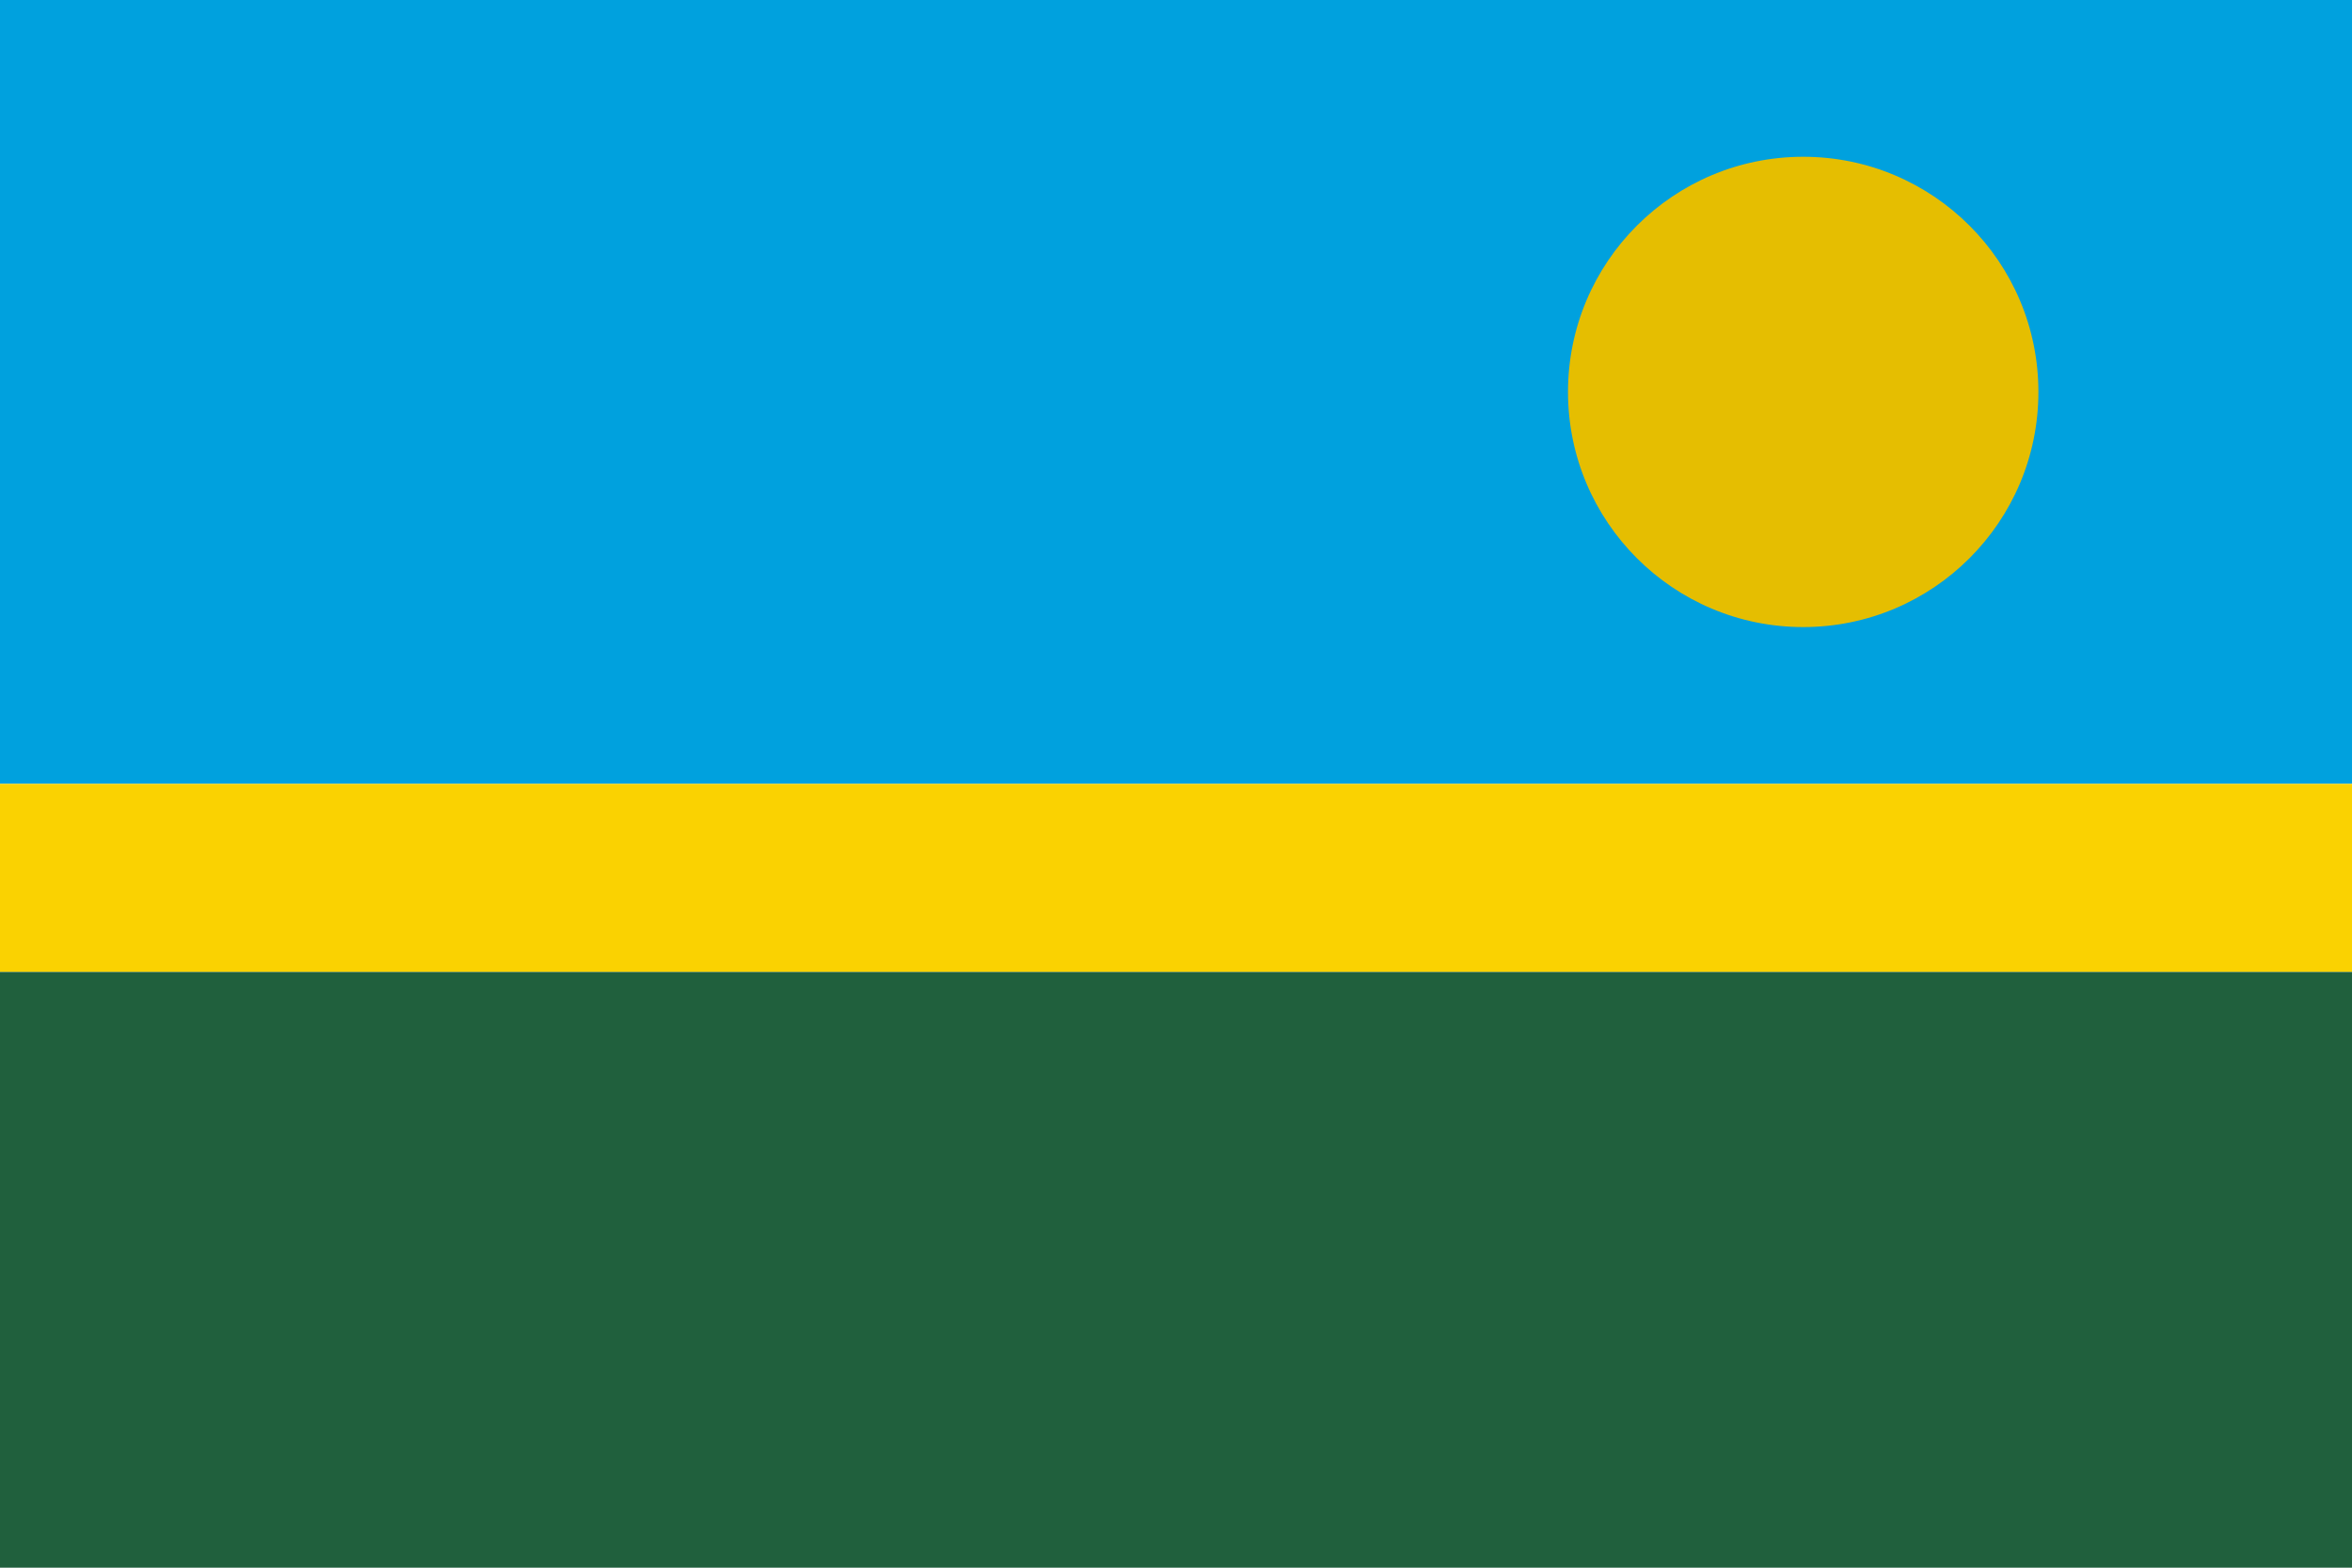
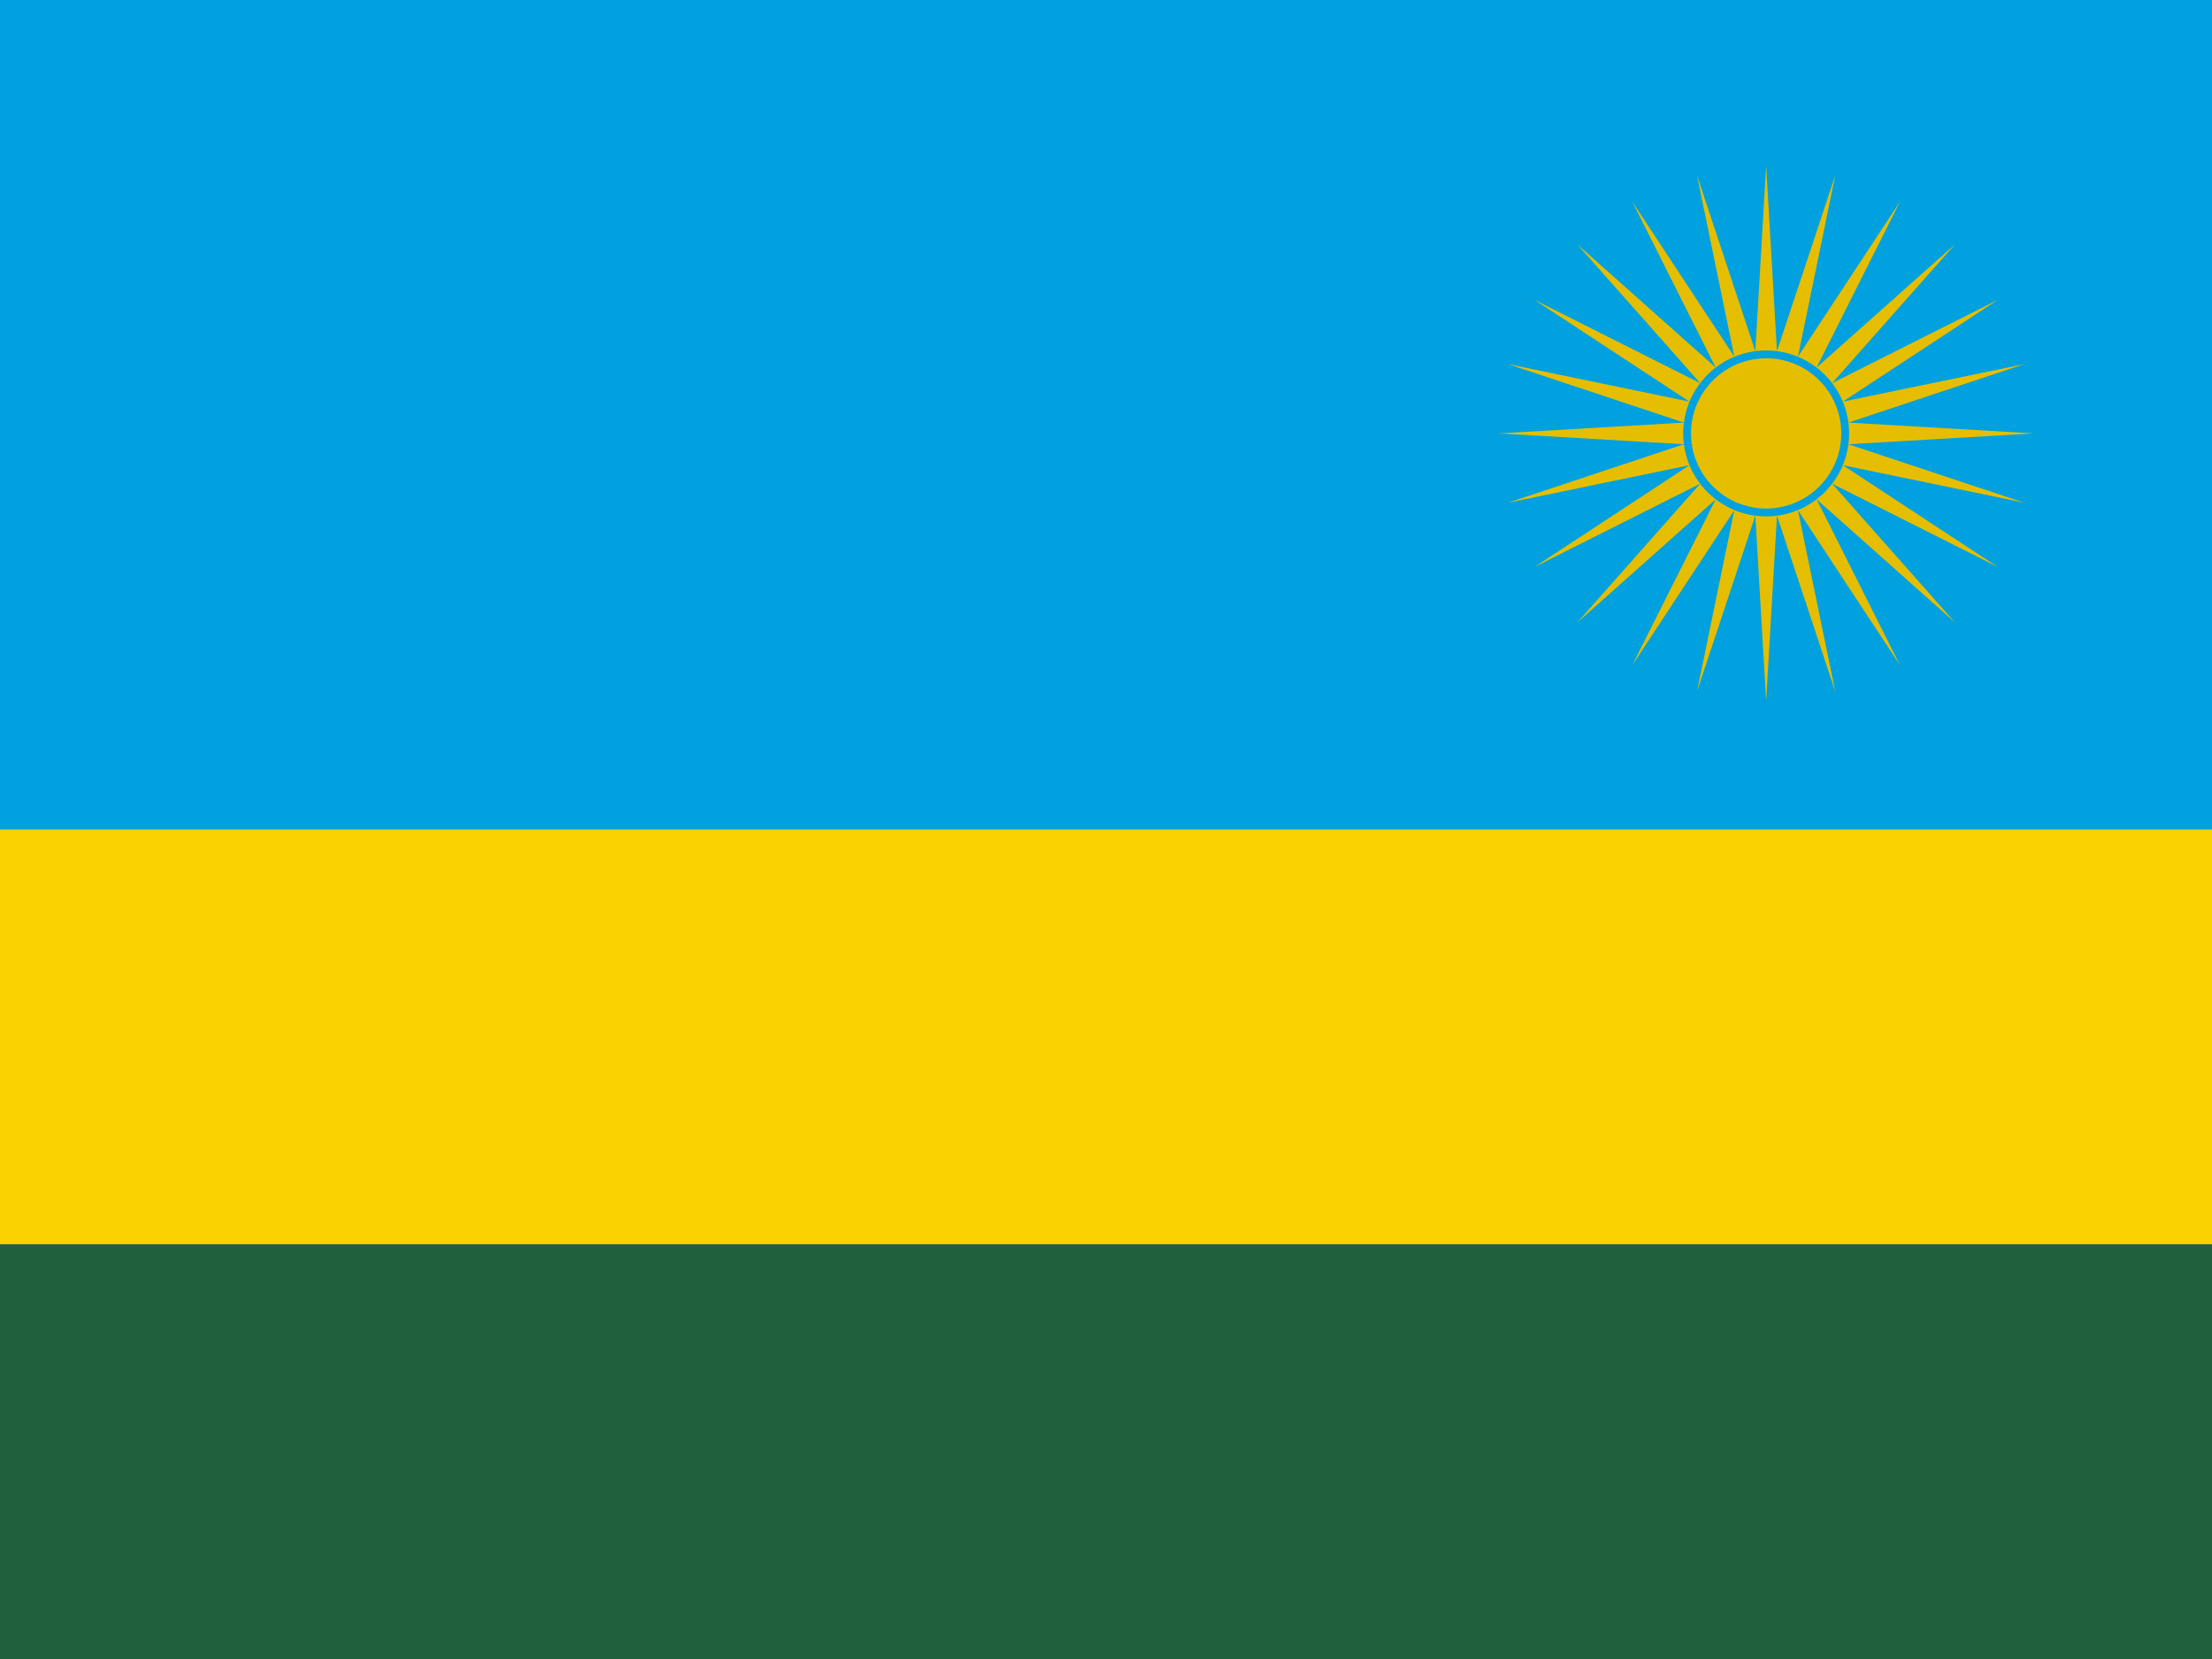
- <svg xmlns="http://www.w3.org/2000/svg" viewBox="0 0 60 40" role="img">
-   <rect x="0" y="0.00" width="60" height="20.00" fill="#00A1DE" />
-   <rect x="0" y="20.00" width="60" height="4.80" fill="#FAD201" />
-   <rect x="0" y="24.80" width="60" height="15.20" fill="#20603D" />
-   <circle cx="46" cy="10" r="6" fill="#E5BE01" />
+ <svg xmlns="http://www.w3.org/2000/svg" xmlns:xlink="http://www.w3.org/1999/xlink" id="flag-icons-rw" viewBox="0 0 640 480">
+   <path fill="#20603d" d="M0 0h640v480H0z" />
+   <path fill="#fad201" d="M0 0h640v360H0z" />
+   <path fill="#00a1de" d="M0 0h640v240H0z" />
+   <g transform="translate(511 125.4)scale(.66667)">
+     <g id="rw-b">
+       <path id="rw-a" fill="#e5be01" d="M116.1 0 35.7 4.7l76.4 25.4-78.8-16.3L100.6 58l-72-36.2L82 82.1 21.9 28.6l36.2 72-44.3-67.3L30 112 4.7 35.7 0 116.1-1-1z" />
+       <use xlink:href="#rw-a" width="100%" height="100%" transform="scale(1 -1)" />
+     </g>
+     <use xlink:href="#rw-b" width="100%" height="100%" transform="scale(-1 1)" />
+     <circle r="34.3" fill="#e5be01" stroke="#00a1de" stroke-width="3.4" />
+   </g>
</svg>
